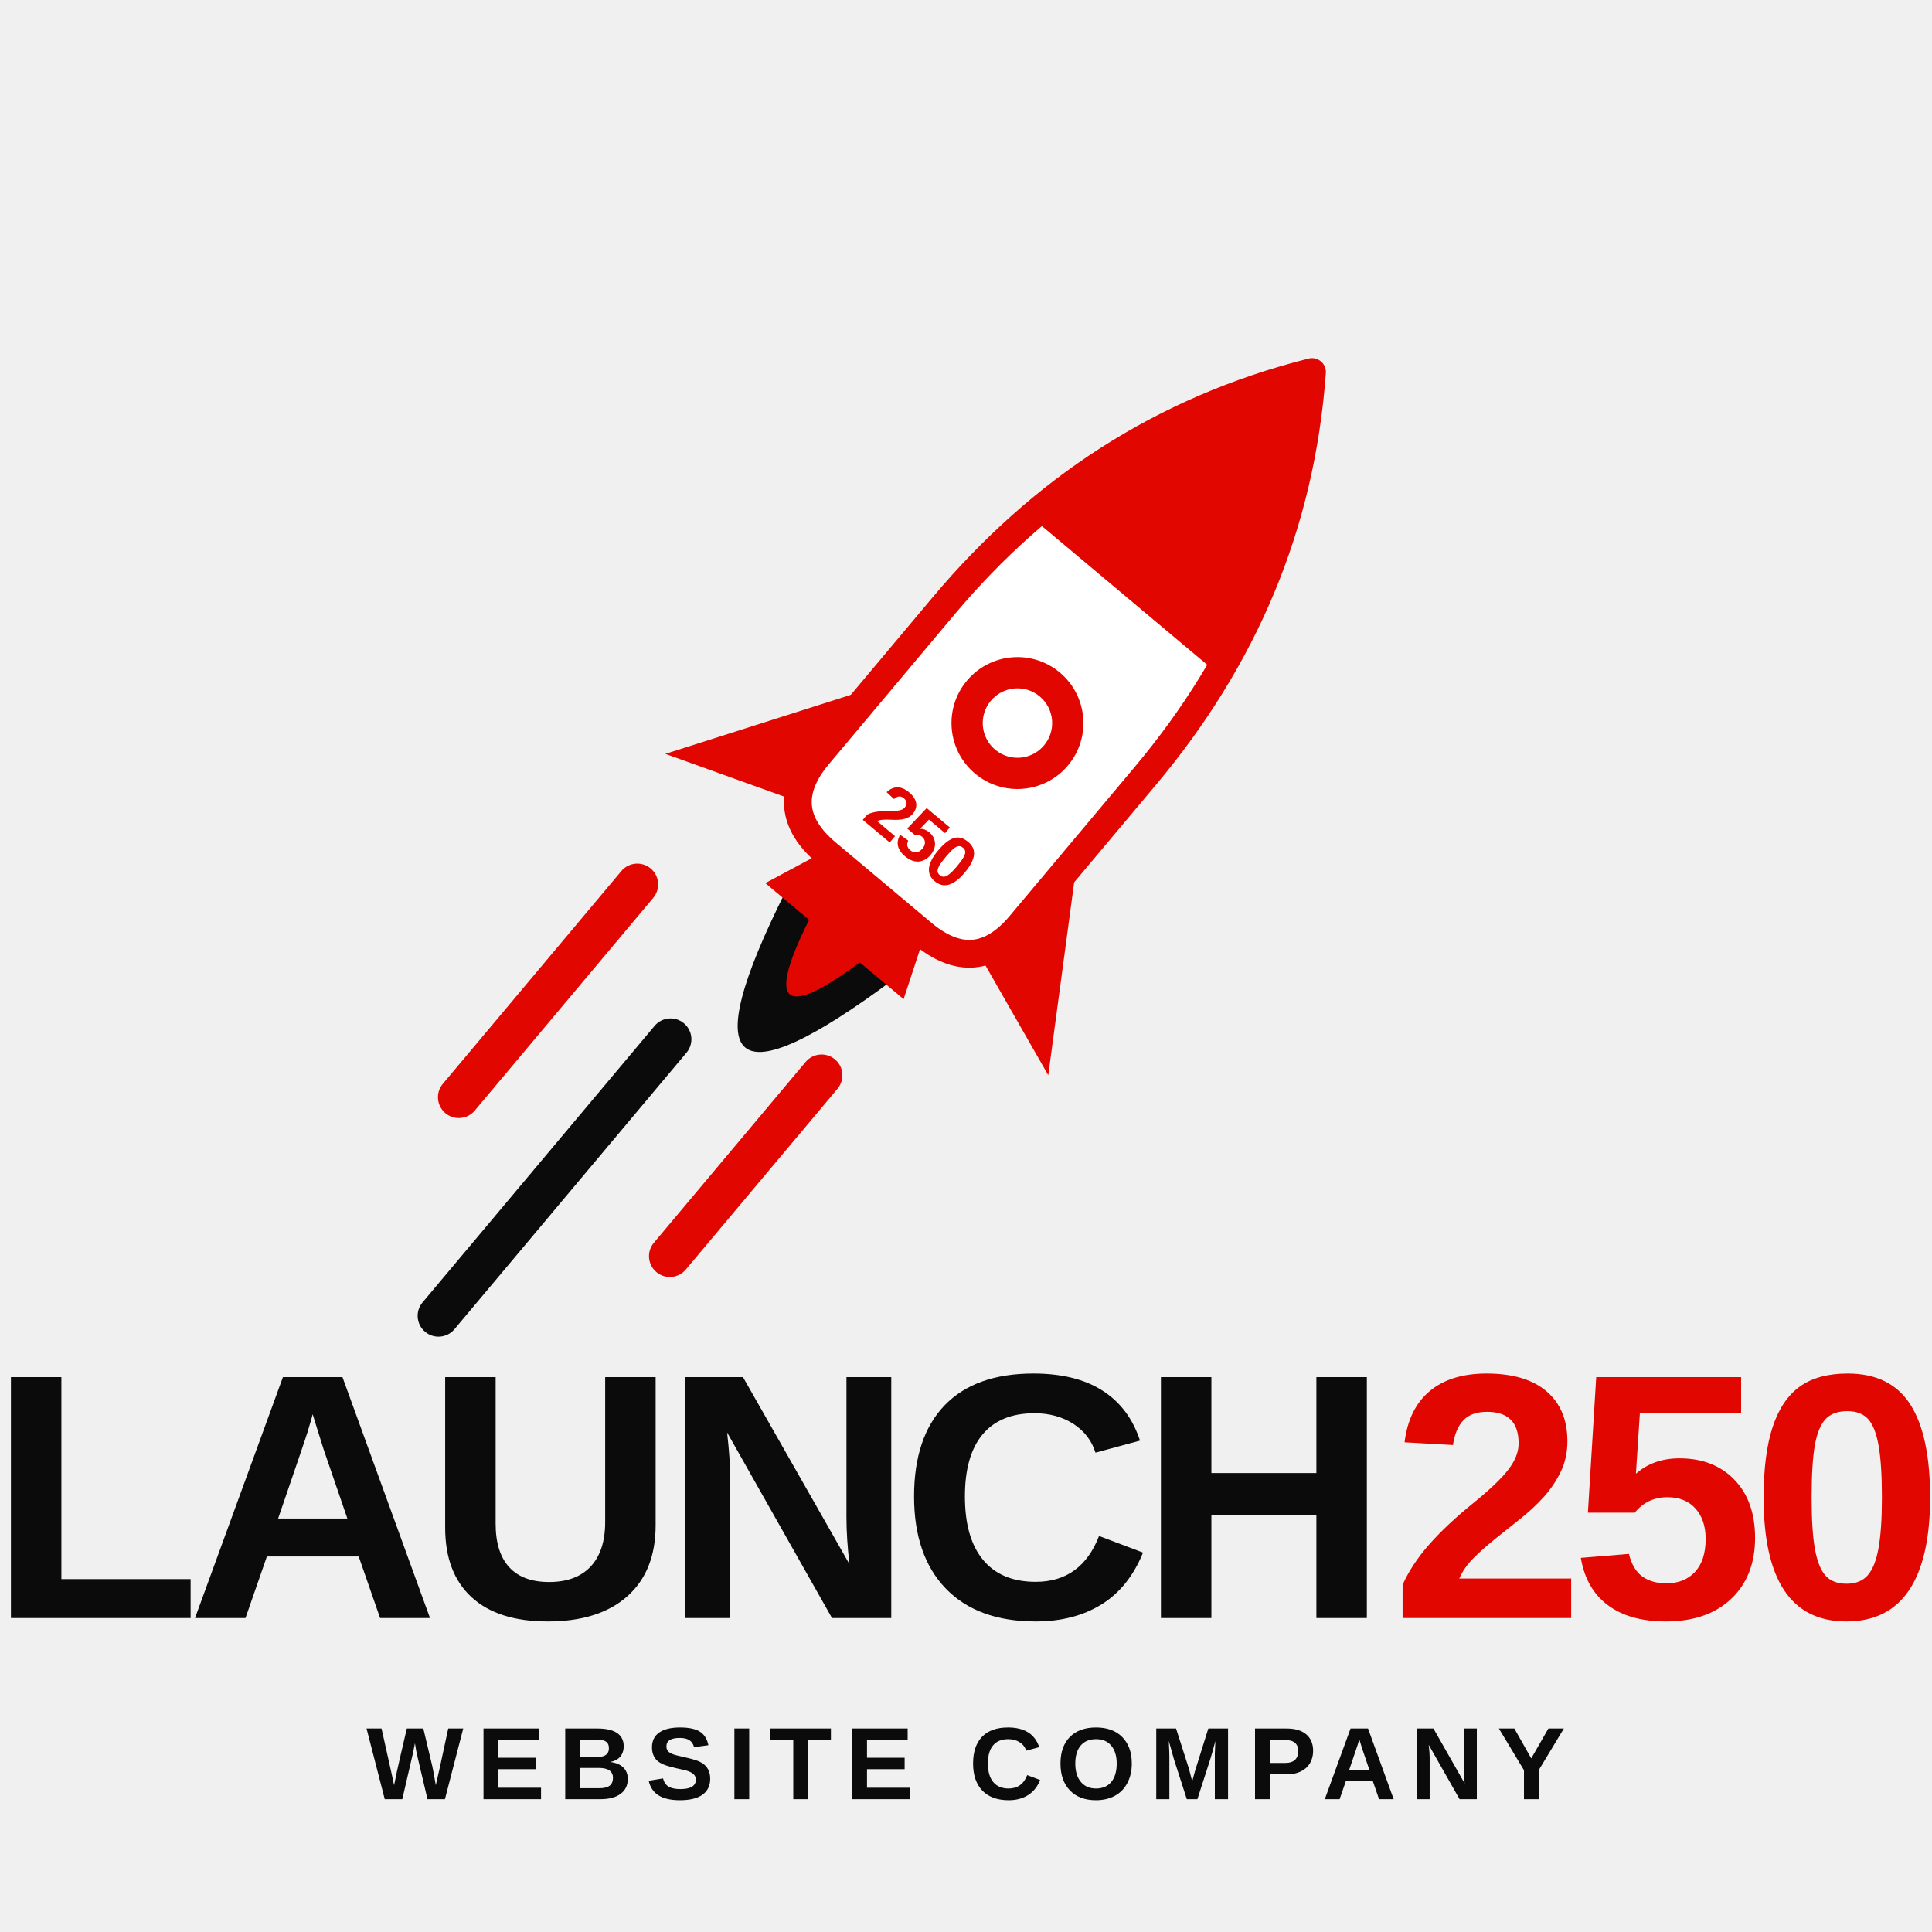
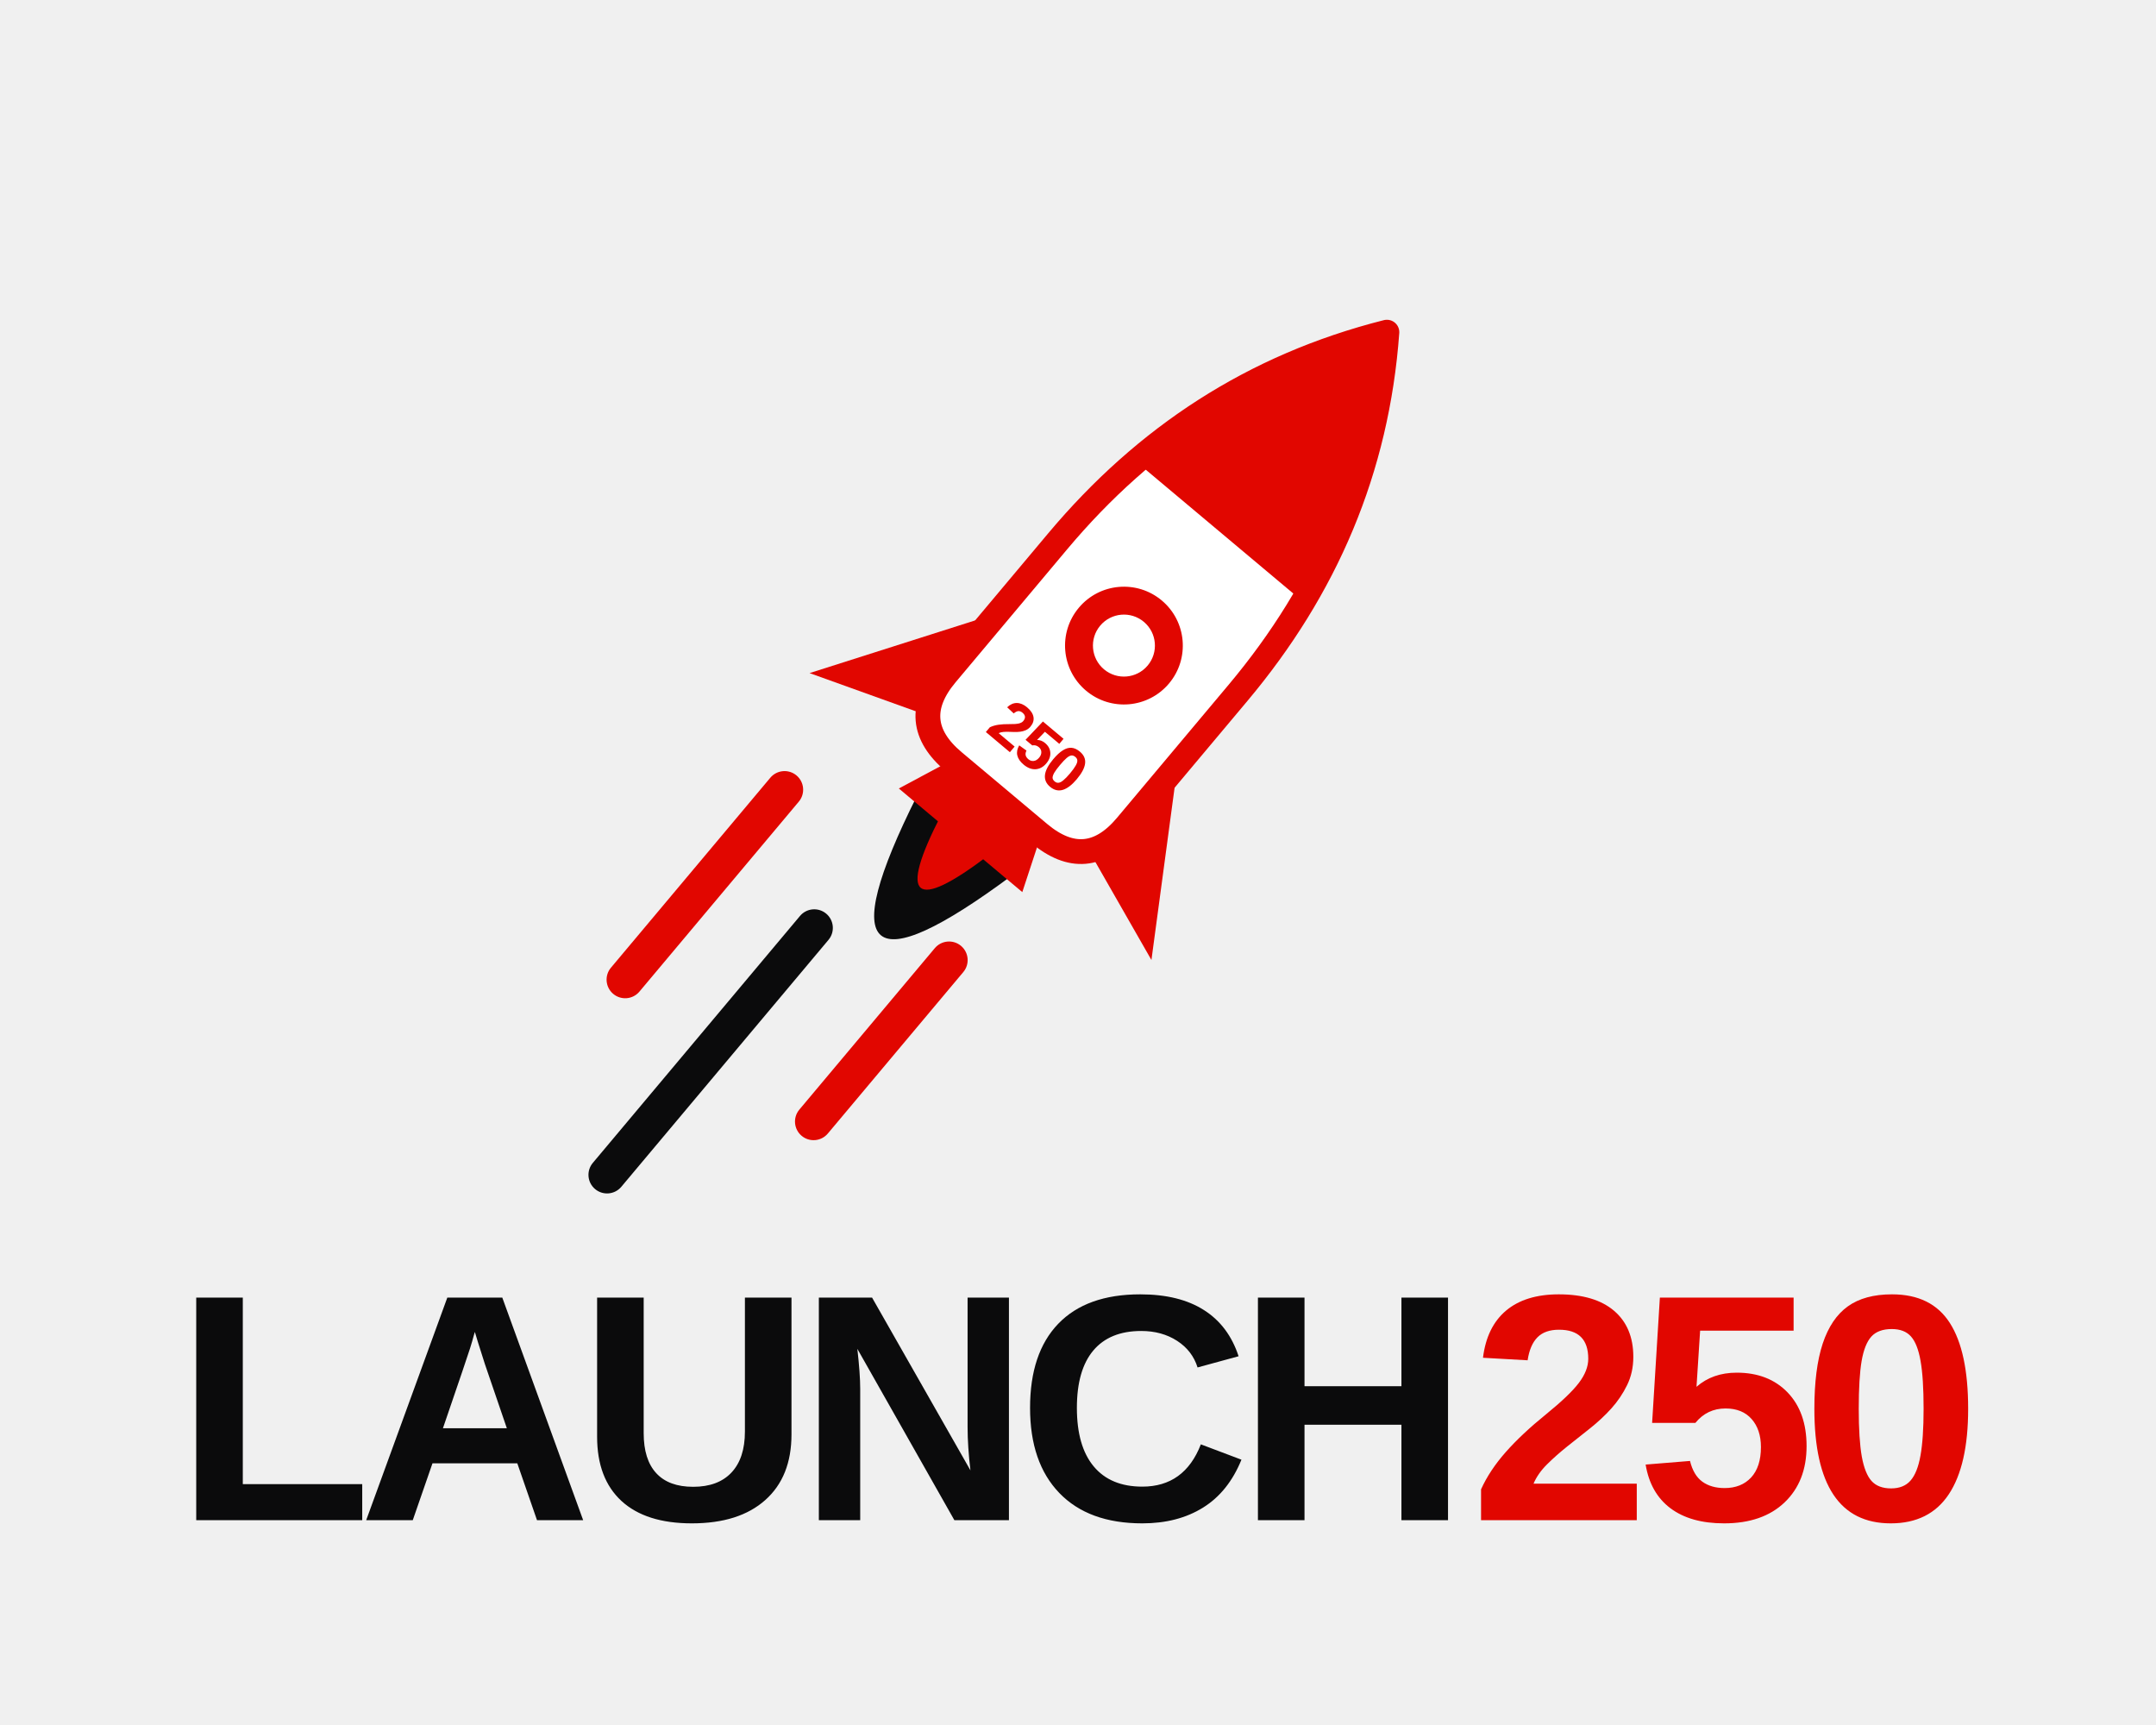
- <svg xmlns="http://www.w3.org/2000/svg" viewBox="0 0 320 320" role="img" aria-label="Launch250">
-   <g transform="translate(170 118) rotate(40) scale(1.15)">
+ <svg xmlns="http://www.w3.org/2000/svg" viewBox="0 0 400 320" role="img" aria-label="Launch250">
+   <g transform="translate(210 118) rotate(40) scale(1.15)">
    <rect x="-30" y="52" width="6" height="46" rx="3" fill="#E10600" />
    <rect x="-12" y="66" width="6" height="58" rx="3" fill="#0B0B0C" />
    <rect x="8" y="56" width="6" height="40" rx="3" fill="#E10600" />
    <path d="M-10 42 Q0 84 10 42 Z" fill="#0B0B0C" />
    <path d="M-5 42 Q0 64 5 42 Z" fill="#E10600" />
    <path d="M-9 33 H9 L13 43 H-13 Z" fill="#E10600" />
    <path d="M-17 8 L-36 38 L-17 31 Z" fill="#E10600" />
    <path d="M17 8 L36 38 L17 31 Z" fill="#E10600" />
    <path d="M0 -64 C13 -46 19 -26 19 -4 V24 Q19 34 9 34 H-9 Q-19 34 -19 24 V-4 C-19 -26 -13 -46 0 -64 Z" fill="#FFFFFF" stroke="#E10600" stroke-width="4" stroke-linejoin="round" />
    <path d="M0 -64 C11 -48 16 -34 17 -22 H-17 C-16 -34 -11 -48 0 -64 Z" fill="#E10600" />
    <circle cx="0" cy="2" r="9.5" fill="#E10600" />
    <circle cx="0" cy="2" r="5" fill="#FFFFFF" />
    <text x="0" y="27" font-size="10.5" font-weight="700" text-anchor="middle" fill="#E10600" letter-spacing="-.3" font-family="'Space Grotesk','Liberation Sans',Arial,Helvetica,sans-serif">250</text>
  </g>
-   <text x="160" y="268" font-size="58" font-weight="700" letter-spacing="-2.5" text-anchor="middle" fill="#0B0B0C" font-family="'Space Grotesk','Liberation Sans',Arial,Helvetica,sans-serif">LAUNCH<tspan fill="#E10600">250</tspan>
+   <text x="200" y="282" font-size="60" font-weight="700" letter-spacing="-2.6" text-anchor="middle" fill="#0B0B0C" font-family="'Space Grotesk','Liberation Sans',Arial,Helvetica,sans-serif">LAUNCH<tspan fill="#E10600">250</tspan>
  </text>
-   <text x="160" y="298" font-size="17" font-weight="700" letter-spacing="2.2" text-anchor="middle" fill="#0B0B0C" font-family="'Space Grotesk','Liberation Sans',Arial,Helvetica,sans-serif">WEBSITE COMPANY</text>
</svg>
